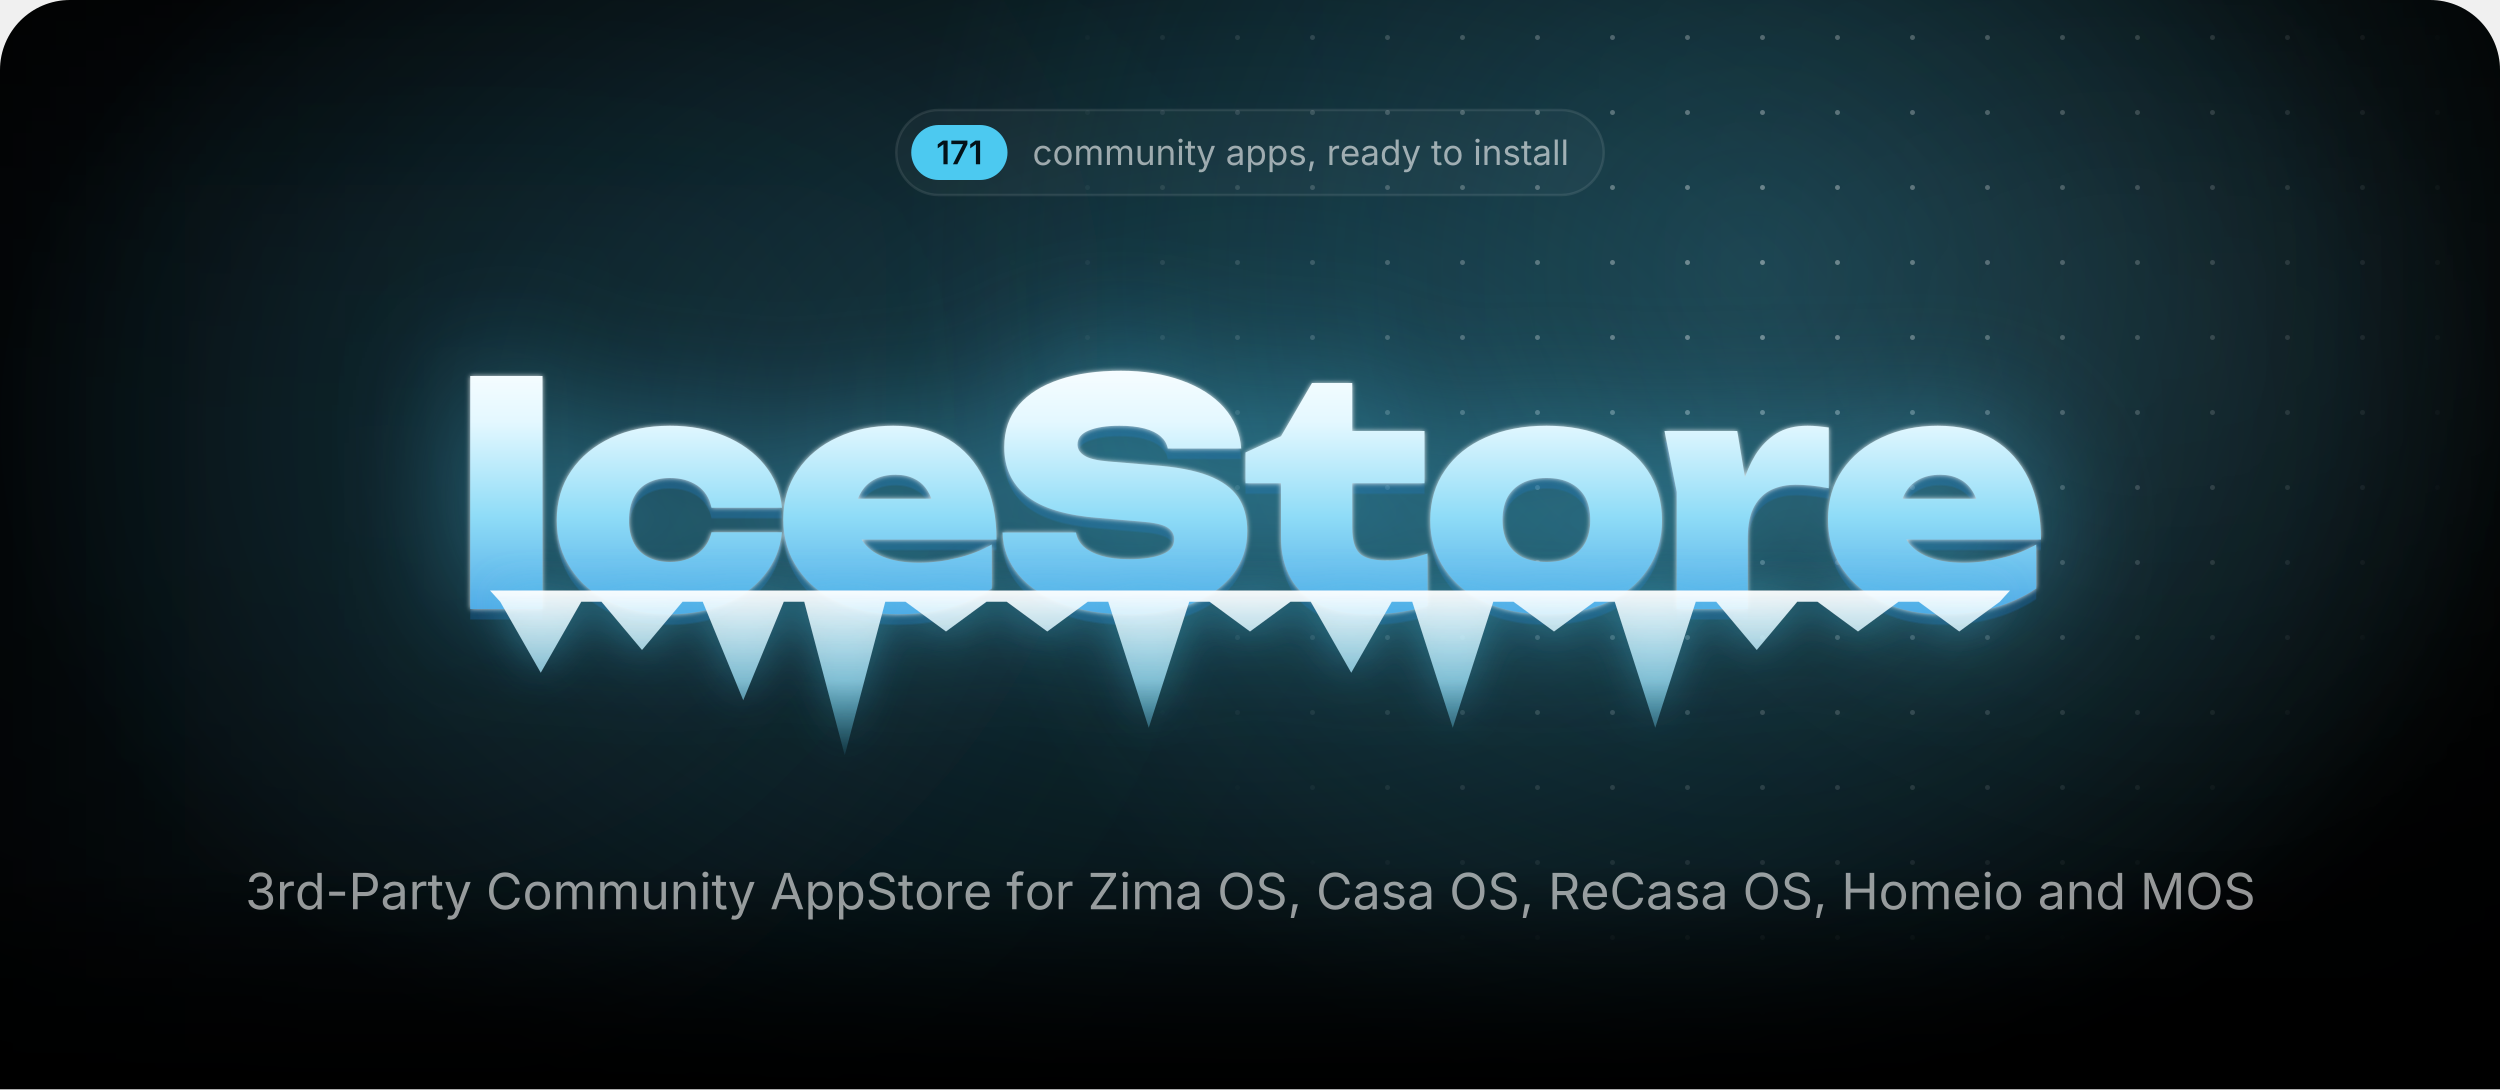
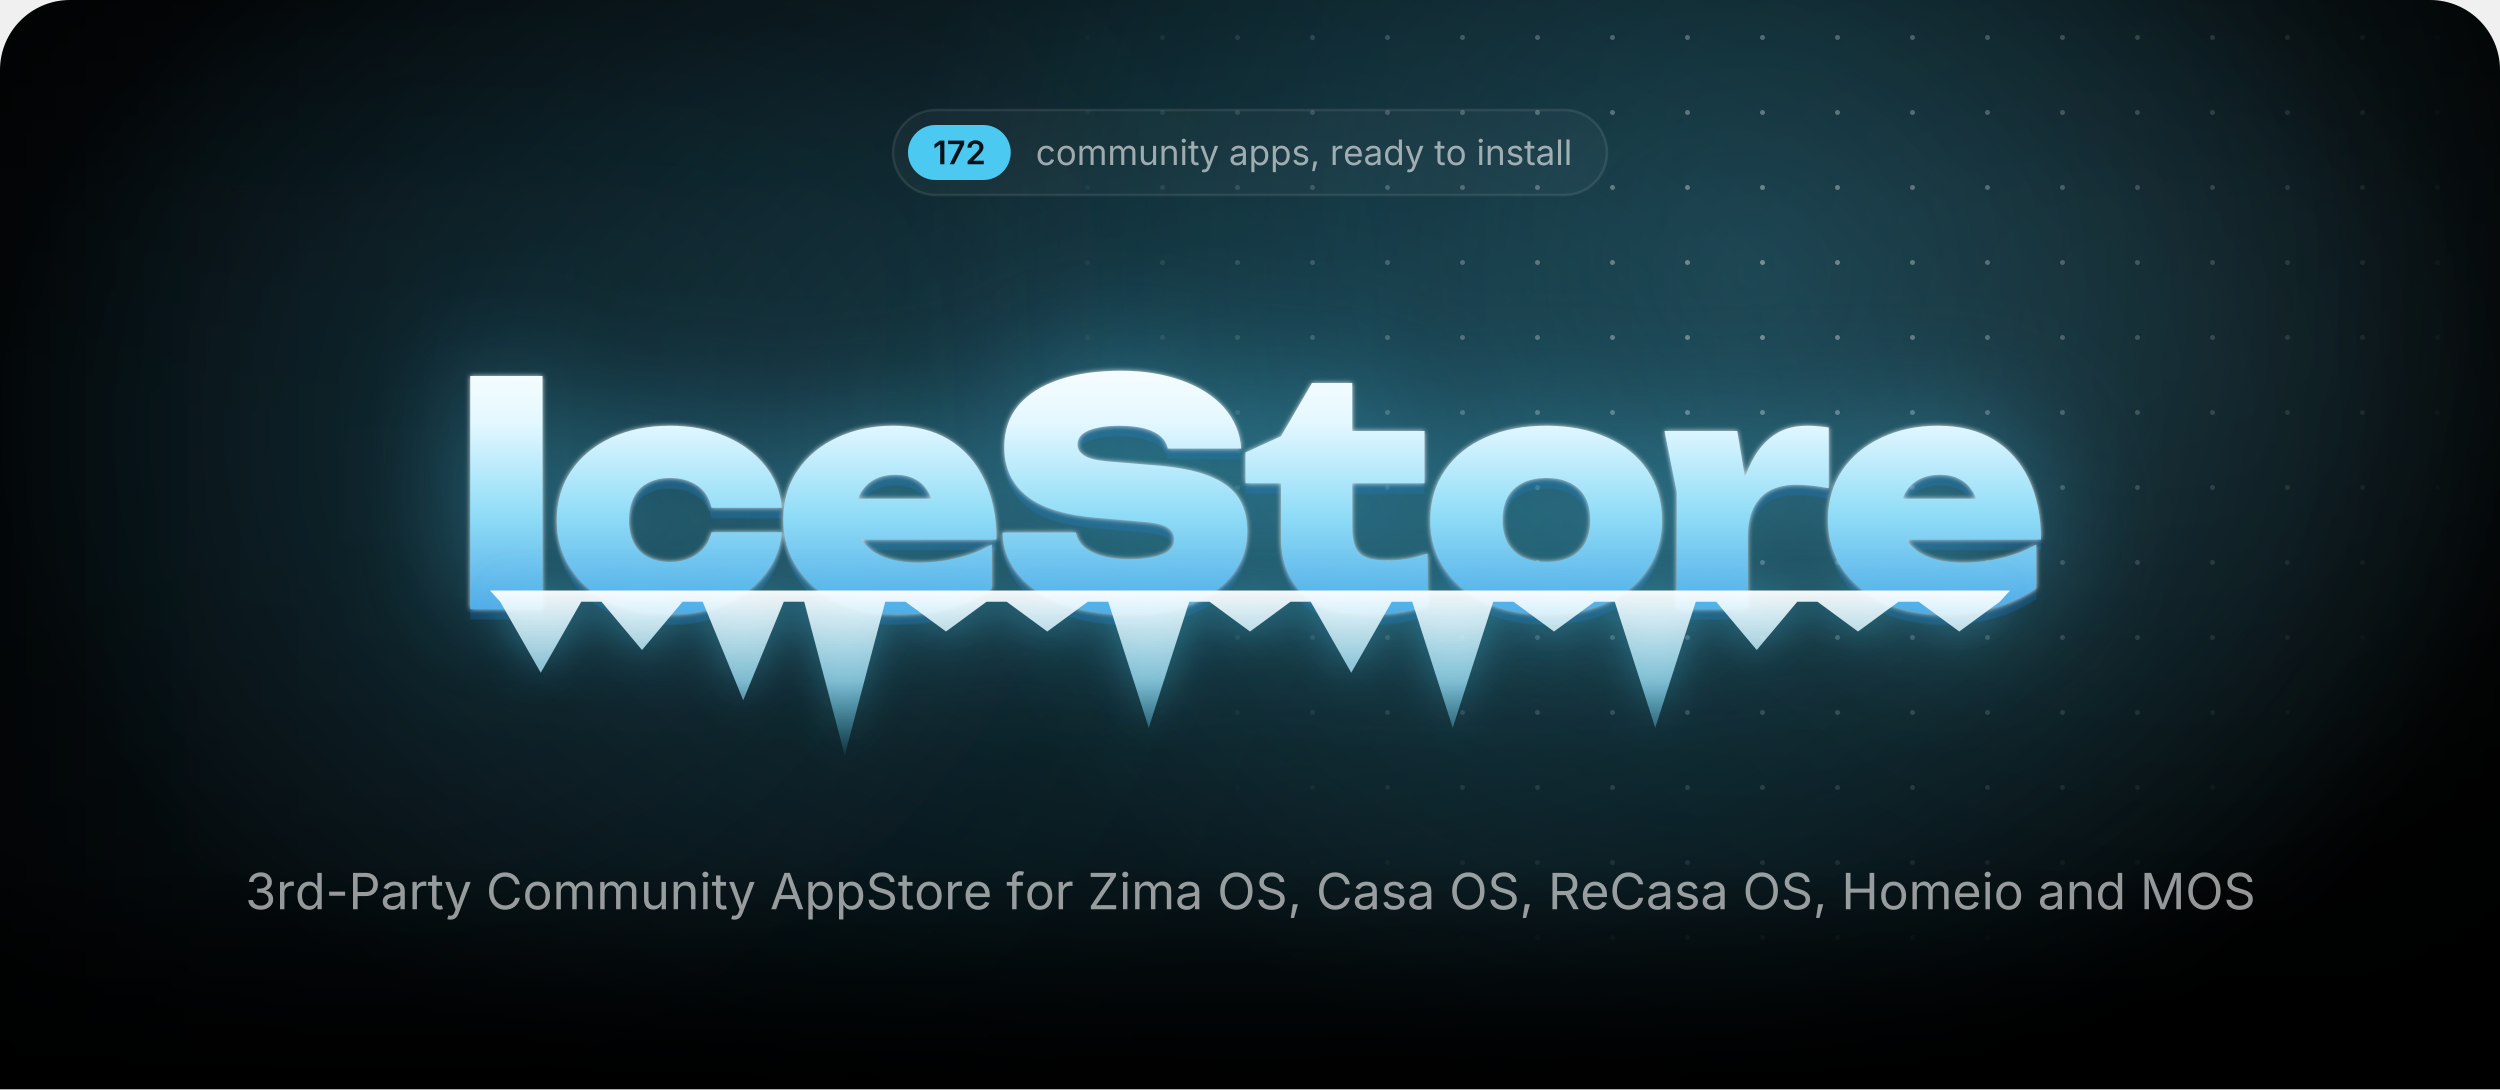
<svg xmlns="http://www.w3.org/2000/svg" width="1000" height="435.7" viewBox="0 0 1000 435.7">
  <style>.blob{transform-box:fill-box;transform-origin:center;animation:drift 22s ease-in-out infinite alternate}.blob+.blob{animation-duration:28s;animation-direction:alternate-reverse}@keyframes drift{to{transform:translate(180px,60px) scale(1.2)}}.spot{animation:spot 18s ease-in-out infinite alternate}@keyframes spot{to{transform:translate(-420px,40px)}}.gl{animation:gl 6s ease-in-out infinite}@keyframes gl{0%,35%{transform:translateX(0)}70%,100%{transform:translateX(1741px)}}.sp{transform-box:fill-box;transform-origin:center;opacity:0;animation:tw 3.2s ease-in-out infinite}@keyframes tw{0%,100%{opacity:0;transform:scale(.3) rotate(0)}50%{opacity:1;transform:scale(1) rotate(45deg)}}@media(prefers-reduced-motion:reduce){*{animation:none!important}}</style>
  <defs>
    <path id="semi.1342" d="M717 1490V0H452V1252H442L94 1002V1256L421 1490Z" />
    <path id="semi.1350" d="M185 0 819 1256V1266H83V1490H1097V1260L463 0Z" />
+     <path id="semi.1343" d="M134 0V192L651 701Q724 776 774 834Q823 892 848 946Q874 1001 874 1065Q874 1135 842 1186Q809 1237 754 1264Q698 1292 627 1292Q552 1292 496 1262Q441 1232 411 1176Q381 1121 381 1044H126Q126 1185 190 1290Q255 1395 368 1452Q482 1510 630 1510Q779 1510 892 1454Q1005 1398 1068 1300Q1131 1203 1131 1078Q1131 995 1100 916Q1069 837 989 738Q909 638 763 498L504 234V223H1153V0Z" />
    <path id="regular.586" d="M613 -24Q461 -24 346 48Q232 120 168 250Q104 380 104 552Q104 727 168 858Q232 988 346 1060Q461 1132 613 1132Q694 1132 766 1111Q838 1090 898 1050Q957 1011 1000 954Q1043 896 1066 823L893 774Q881 817 856 853Q831 889 796 916Q760 942 714 956Q668 971 613 971Q501 971 429 912Q357 854 322 759Q287 664 287 552Q287 442 322 348Q357 253 429 195Q501 137 613 137Q669 137 716 152Q763 167 800 194Q836 222 861 260Q886 298 898 343L1070 294Q1048 219 1004 160Q961 102 901 60Q841 19 768 -2Q695 -24 613 -24Z" />
    <path id="regular.790" d="M613 -24Q461 -24 346 48Q232 120 168 250Q104 380 104 552Q104 727 168 858Q232 988 346 1060Q461 1132 613 1132Q766 1132 881 1060Q996 988 1060 858Q1124 727 1124 552Q1124 380 1060 250Q996 120 881 48Q766 -24 613 -24ZM613 137Q726 137 799 195Q872 253 907 348Q942 442 942 552Q942 663 907 758Q872 854 799 912Q726 971 613 971Q501 971 429 912Q357 854 322 759Q287 664 287 552Q287 442 322 348Q357 253 429 195Q501 137 613 137Z" />
    <path id="regular.766" d="M158 0V1118H333L334 868H320Q343 959 392 1018Q442 1078 508 1108Q575 1138 647 1138Q769 1138 844 1063Q920 988 942 866H918Q938 950 991 1011Q1044 1072 1120 1105Q1195 1138 1284 1138Q1381 1138 1461 1096Q1541 1054 1588 969Q1636 884 1636 754V0H1456V749Q1456 870 1388 922Q1320 974 1230 974Q1155 974 1100 942Q1046 911 1016 856Q987 801 987 730V0H807V767Q807 860 745 917Q683 974 588 974Q523 974 466 944Q408 913 373 853Q338 793 338 704V0Z" />
    <path id="regular.915" d="M537 -14Q424 -14 338 32Q253 79 206 173Q158 267 158 408V1118H338V423Q338 294 406 221Q474 148 591 148Q671 148 734 183Q798 218 835 286Q872 353 872 448V1118H1053V0H879V271H903Q851 114 756 50Q660 -14 537 -14Z" />
    <path id="regular.773" d="M338 670V0H158V1118H331L332 847H307Q358 1002 452 1067Q547 1132 674 1132Q787 1132 872 1086Q957 1039 1004 946Q1052 852 1052 710V0H872V695Q872 824 804 897Q737 970 620 970Q540 970 476 935Q412 900 375 833Q338 766 338 670Z" />
    <path id="regular.689" d="M158 0V1118H338V0ZM249 1301Q198 1301 161 1336Q124 1371 124 1420Q124 1470 161 1504Q198 1539 249 1539Q301 1539 338 1504Q375 1470 375 1420Q375 1371 338 1336Q301 1301 249 1301Z" />
    <path id="regular.889" d="M598 1118V964H20V1118ZM188 1384H368V290Q368 215 398 180Q429 146 500 146Q517 146 544 150Q570 154 592 158L629 6Q601 -4 566 -9Q530 -14 495 -14Q350 -14 269 62Q188 139 188 276Z" />
    <path id="regular.998" d="M140 -405 186 -249 205 -254Q260 -268 305 -262Q350 -255 386 -217Q422 -179 449 -99L481 -6L54 1118H251L489 455Q527 351 553 249Q579 147 608 51H542Q571 147 598 250Q624 352 661 455L901 1118H1097L606 -167Q572 -256 524 -314Q477 -371 414 -398Q351 -426 272 -426Q224 -426 189 -419Q154 -412 140 -405Z" />
    <path id="regular.507" d="M471 -26Q365 -26 278 14Q192 54 141 131Q90 208 90 318Q90 414 128 474Q166 534 230 568Q293 603 370 620Q447 637 525 647Q625 660 688 667Q751 674 782 691Q812 708 812 749V755Q812 825 786 874Q760 922 708 948Q656 974 578 974Q498 974 441 949Q384 924 348 886Q313 849 295 810L122 867Q165 969 238 1026Q311 1084 399 1108Q487 1132 573 1132Q629 1132 700 1118Q772 1105 838 1065Q905 1025 948 946Q992 868 992 737V0H815V152H803Q784 113 742 72Q700 30 633 2Q566 -26 471 -26ZM502 133Q602 133 671 172Q740 211 776 274Q812 336 812 404V559Q801 546 764 536Q727 525 680 517Q632 509 588 504Q543 498 517 495Q452 487 396 468Q339 448 305 410Q271 373 271 309Q271 251 301 212Q331 173 383 153Q435 133 502 133Z" />
    <path id="regular.843" d="M158 -418V1118H332V939H352Q371 969 405 1014Q439 1060 503 1096Q567 1132 676 1132Q816 1132 922 1062Q1029 992 1090 862Q1150 733 1150 556Q1150 378 1090 248Q1030 118 924 47Q817 -24 677 -24Q571 -24 506 12Q441 49 406 96Q371 142 352 173H338V-418ZM650 137Q755 137 826 194Q896 250 932 346Q967 441 967 558Q967 674 932 768Q897 861 826 916Q756 971 650 971Q547 971 477 919Q407 867 372 774Q336 682 336 558Q336 434 372 339Q408 244 478 190Q549 137 650 137Z" />
    <path id="regular.871" d="M538 -24Q423 -24 334 10Q244 43 186 109Q128 175 108 271L279 312Q303 220 370 177Q436 134 536 134Q653 134 722 184Q792 234 792 303Q792 361 752 400Q711 438 628 457L442 501Q290 537 216 612Q142 688 142 806Q142 902 196 976Q250 1049 344 1090Q437 1132 556 1132Q671 1132 752 1098Q832 1063 882 1002Q933 942 958 863L795 821Q772 881 718 930Q665 979 557 979Q457 979 390 933Q324 887 324 817Q324 755 369 718Q414 680 512 657L681 617Q833 581 906 506Q979 430 979 315Q979 217 924 140Q868 64 768 20Q669 -24 538 -24Z" />
    <path id="regular.1501" d="M128 -359 216 208H422L266 -359Z" />
    <path id="regular.852" d="M158 0V1118H332V946H344Q375 1031 454 1082Q534 1134 634 1134Q654 1134 682 1133Q709 1132 725 1131V950Q717 952 685 956Q653 960 617 960Q537 960 474 926Q410 893 374 834Q338 776 338 700V0Z" />
    <path id="regular.614" d="M628 -24Q466 -24 348 48Q231 120 168 249Q104 378 104 550Q104 722 166 853Q228 984 342 1058Q455 1132 607 1132Q696 1132 782 1102Q869 1073 940 1008Q1010 942 1052 835Q1094 728 1094 573V498H226V650H997L913 594Q913 704 878 790Q844 875 776 924Q708 972 607 972Q506 972 434 922Q362 873 324 794Q286 714 286 623V522Q286 398 329 312Q372 225 450 180Q527 136 629 136Q695 136 749 155Q803 174 842 212Q881 251 902 308L1076 260Q1050 176 988 112Q926 48 834 12Q743 -24 628 -24Z" />
    <path id="regular.597" d="M577 -24Q438 -24 331 47Q224 118 164 248Q104 378 104 556Q104 733 164 862Q225 992 332 1062Q439 1132 578 1132Q687 1132 751 1096Q815 1060 850 1014Q884 969 902 939H916V1490H1096V0H922V173H902Q884 142 848 96Q813 49 748 12Q684 -24 577 -24ZM604 137Q706 137 776 190Q846 244 882 339Q918 434 918 558Q918 682 882 774Q847 867 777 919Q707 971 604 971Q498 971 428 916Q357 861 322 768Q287 674 287 558Q287 441 322 346Q358 250 429 194Q500 137 604 137Z" />
    <path id="regular.736" d="M338 1490V0H158V1490Z" />
    <path id="regular.1345" d="M635 -20Q489 -20 376 30Q263 80 196 169Q130 258 125 376H317Q323 305 366 254Q408 202 478 174Q547 147 632 147Q726 147 798 180Q871 212 913 271Q955 330 955 407Q955 488 914 550Q874 611 797 646Q720 681 609 681H488V846H609Q696 846 762 878Q829 909 866 966Q903 1023 903 1100Q903 1174 870 1229Q838 1284 778 1314Q718 1345 637 1345Q561 1345 494 1318Q428 1290 386 1239Q343 1188 340 1115H157Q161 1232 227 1321Q293 1410 402 1460Q510 1510 641 1510Q780 1510 880 1454Q981 1398 1035 1307Q1089 1216 1089 1110Q1089 984 1022 896Q956 808 842 774V762Q937 747 1004 698Q1072 649 1108 574Q1143 499 1143 405Q1143 283 1077 187Q1011 91 896 36Q781 -20 635 -20Z" />
    <path id="regular.1459" d="M798 719V553H144V719Z" />
    <path id="regular.375" d="M180 0V1490H690Q864 1490 976 1426Q1089 1363 1144 1256Q1198 1149 1198 1016Q1198 883 1144 775Q1089 667 977 603Q865 539 691 539H330V706H682Q800 706 872 746Q944 787 976 858Q1009 928 1009 1016Q1009 1104 976 1174Q944 1243 872 1283Q799 1323 680 1323H370V0Z" />
    <path id="regular.73" d="M783 -20Q592 -20 442 72Q293 165 208 336Q122 508 122 744Q122 981 208 1152Q293 1324 442 1417Q592 1510 783 1510Q896 1510 996 1477Q1097 1444 1177 1380Q1257 1317 1310 1226Q1364 1136 1384 1021H1194Q1178 1098 1140 1156Q1101 1214 1046 1254Q990 1294 923 1314Q856 1334 783 1334Q649 1334 541 1266Q433 1198 370 1066Q307 935 307 744Q307 554 370 422Q434 291 542 224Q650 156 783 156Q856 156 923 176Q990 197 1046 236Q1101 276 1140 334Q1178 393 1194 469H1384Q1365 355 1312 265Q1258 175 1178 111Q1098 47 998 14Q897 -20 783 -20Z" />
    <path id="regular.2" d="M52 0 593 1490H813L1361 0H1161L845 884Q816 966 778 1088Q739 1211 684 1401H720Q666 1209 626 1084Q587 960 561 884L254 0ZM324 416V582H1089V416Z" />
    <path id="regular.397" d="M657 -26Q496 -26 378 26Q259 78 192 172Q125 265 116 390H311Q319 306 368 252Q417 197 494 170Q570 144 657 144Q758 144 838 177Q919 210 966 270Q1013 330 1013 409Q1013 481 972 526Q932 571 865 600Q798 629 718 651L538 702Q358 753 258 848Q158 943 158 1091Q158 1217 226 1312Q294 1406 410 1458Q526 1510 670 1510Q817 1510 930 1458Q1043 1406 1108 1316Q1174 1227 1178 1114H992Q979 1223 888 1282Q797 1342 664 1342Q568 1342 496 1310Q423 1279 383 1224Q343 1170 343 1100Q343 1022 392 974Q440 927 506 900Q573 874 627 859L776 818Q836 802 908 774Q981 746 1047 700Q1113 653 1156 582Q1198 510 1198 406Q1198 284 1134 186Q1071 88 950 31Q829 -26 657 -26Z" />
    <path id="regular.647" d="M678 1118V964H20V1118ZM240 0V1267Q240 1364 286 1429Q331 1494 404 1527Q477 1560 558 1560Q622 1560 664 1550Q706 1539 726 1530L676 1376Q662 1381 640 1387Q617 1393 579 1393Q496 1393 458 1350Q420 1308 420 1227V0Z" />
    <path id="regular.496" d="M130 0V134L796 1125Q841 1192 892 1260Q943 1327 994 1393L1015 1331Q923 1325 830 1324Q737 1322 645 1322H122V1490H1158V1354L502 379Q454 308 400 237Q347 166 294 97L273 159Q365 165 456 166Q548 168 640 168H1166V0Z" />
    <path id="regular.321" d="M784 -20Q593 -20 444 72Q294 165 208 336Q122 508 122 744Q122 981 208 1152Q294 1324 444 1417Q593 1510 784 1510Q975 1510 1124 1417Q1273 1324 1358 1152Q1444 981 1444 744Q1444 508 1358 336Q1273 165 1124 72Q975 -20 784 -20ZM784 156Q917 156 1024 224Q1132 291 1196 422Q1259 554 1259 744Q1259 936 1196 1068Q1132 1199 1024 1266Q917 1334 784 1334Q650 1334 542 1266Q434 1198 370 1066Q307 935 307 744Q307 554 370 423Q434 292 542 224Q650 156 784 156Z" />
    <path id="regular.384" d="M180 0V1490H690Q864 1490 976 1430Q1089 1371 1144 1267Q1198 1163 1198 1030Q1198 897 1144 795Q1089 693 977 636Q865 578 691 578H286V747H682Q800 747 872 782Q943 816 976 880Q1009 943 1009 1030Q1009 1119 976 1184Q943 1250 871 1286Q799 1323 680 1323H370V0ZM1036 0 676 671H890L1256 0Z" />
    <path id="regular.161" d="M180 0V1490H370V846H1152V1490H1342V0H1152V678H370V0Z" />
    <path id="regular.292" d="M180 0V1490H450L817 550Q830 517 846 468Q863 418 882 360Q900 302 917 244Q934 187 947 138H905Q919 184 936 240Q953 297 972 356Q990 414 1007 465Q1024 516 1037 550L1399 1490H1670V0H1483V851Q1483 897 1484 956Q1484 1015 1486 1080Q1487 1145 1488 1212Q1490 1279 1491 1342H1507Q1486 1273 1462 1202Q1439 1130 1416 1064Q1394 997 1374 942Q1354 887 1340 851L1007 0H842L504 851Q490 886 471 940Q452 993 430 1058Q407 1124 383 1196Q359 1269 334 1342H352Q354 1286 356 1221Q357 1156 358 1090Q359 1023 360 962Q361 900 361 851V0Z" />
    <radialGradient id="glow">
      <stop stop-color="#4cc9f0" stop-opacity=".28" />
      <stop offset="1" stop-color="#4cc9f0" stop-opacity="0" />
    </radialGradient>
    <radialGradient id="cur">
      <stop stop-color="#4cc9f0" stop-opacity=".2" />
      <stop offset=".65" stop-color="#4cc9f0" stop-opacity="0" />
    </radialGradient>
    <radialGradient id="spot">
      <stop stop-color="#fff" />
      <stop offset="1" stop-color="#000" />
    </radialGradient>
    <pattern id="dots" width="30" height="30" patternUnits="userSpaceOnUse">
      <circle cx="15" cy="15" r="1" fill="#fff" fill-opacity=".4" />
    </pattern>
    <mask id="dm">
      <circle class="spot" cx="700" cy="110" r="300" fill="url(#spot)" />
    </mask>
    <linearGradient id="fade" x2="0" y2="1">
      <stop offset="0.793" stop-color="#fff" />
      <stop offset="1" stop-color="#000" />
    </linearGradient>
    <mask id="bf">
      <rect width="1000" height="435.7" fill="url(#fade)" />
    </mask>
    <filter id="blur" filterUnits="userSpaceOnUse" x="-500" y="-500" width="2000" height="1500">
      <feGaussianBlur stdDeviation="90" />
    </filter>
    <linearGradient id="ice" gradientUnits="userSpaceOnUse" x1="0" y1="138" x2="0" y2="256">
      <stop stop-color="#fff" />
      <stop offset=".26" stop-color="#e4f8ff" />
      <stop offset=".58" stop-color="#8fdcf7" />
      <stop offset="1" stop-color="#3d9be0" />
    </linearGradient>
    <linearGradient id="ig" x2="0" y2="1">
      <stop stop-color="#fff" stop-opacity=".95" />
      <stop offset=".55" stop-color="#9fe3fa" stop-opacity=".75" />
      <stop offset="1" stop-color="#4cc9f0" stop-opacity=".1" />
    </linearGradient>
    <linearGradient id="gl">
      <stop stop-color="#fff" stop-opacity="0" />
      <stop offset=".5" stop-color="#fff" stop-opacity=".95" />
      <stop offset="1" stop-color="#fff" stop-opacity="0" />
    </linearGradient>
    <clipPath id="wc">
      <path d="M188.1 150.4H217V243.6H188.1ZM312.8 212.9Q311.8 222.7 305.7 230.1Q299.7 237.5 289.9 241.6Q280.1 245.7 268 245.7Q254.7 245.7 244.4 241Q234.2 236.3 228.5 227.7Q222.7 219.1 222.7 208.1Q222.7 196.8 228.5 188.3Q234.2 179.9 244.4 175.1Q254.7 170.3 268 170.3Q280.1 170.3 289.9 174.4Q299.7 178.5 305.7 185.8Q311.8 193.2 312.8 203.1H284.6Q283.4 197.3 278.9 194.2Q274.4 191.2 268 191.2Q263 191.2 259.3 193.1Q255.5 195 253.6 198.8Q251.6 202.6 251.6 208.1Q251.6 213.5 253.6 217.3Q255.5 221 259.3 222.9Q263 224.8 268 224.8Q274.4 224.8 278.9 221.6Q283.4 218.3 284.6 212.9ZM359 245.7Q345.9 245.7 335.6 241Q325.2 236.3 319.3 227.7Q313.3 219.1 313.3 207.7Q313.3 196.5 319.1 188.1Q324.9 179.6 334.9 175Q344.9 170.3 357.3 170.3Q370.3 170.3 379.5 175.8Q388.7 181.4 393.6 191.6Q398.6 201.9 398.6 215.8H336.6V199.5H382.2L373.8 205.1Q373.3 200.2 371.3 196.8Q369.4 193.4 366.1 191.7Q362.8 189.9 358.3 189.9Q353.2 189.9 349.6 191.9Q346 193.9 344.1 197.5Q342.1 201 342.1 205.5Q342.1 211.8 344.9 216.2Q347.7 220.5 353.4 222.8Q359.2 225.1 367.6 225.1Q375.3 225.1 382.9 223.2Q390.5 221.4 396.7 217.8V235.4Q389.1 240.4 379.7 243.1Q370.3 245.7 359 245.7ZM401 213H430.4Q430.9 216.3 433.5 218.7Q436.2 221.1 440.8 222.4Q445.4 223.7 451.6 223.7Q460.2 223.7 465 221.7Q469.7 219.8 469.7 215.7Q469.7 212.8 467 211Q464.3 209.2 456.2 208.6L439.8 207.2Q419.7 205.7 410.7 198.4Q401.7 191.2 401.7 178.9Q401.7 168.8 407.5 162Q413.3 155.3 423.8 151.8Q434.2 148.3 448.4 148.3Q462 148.3 472.7 152.2Q483.3 156 489.6 163Q495.8 170.1 496.5 179.4H467.1Q466.6 176.6 464.3 174.6Q462 172.5 457.8 171.4Q453.6 170.3 447.8 170.3Q440.1 170.3 435.5 172.2Q431 174 431 177.8Q431 180.5 433.7 182.2Q436.3 184 443.5 184.6L461.5 186.1Q475 187.1 483.2 190.2Q491.5 193.4 495.2 198.8Q498.9 204.2 498.9 212.4Q498.9 222.4 493 229.9Q487 237.4 476.3 241.6Q465.5 245.7 451.1 245.7Q436.3 245.7 425.1 241.6Q414 237.5 407.6 230.1Q401.3 222.7 401 213ZM498.2 193.3V181L512.4 174.5L524.8 153.2H540.9V172.4H569.8V193.3H540.9V211.1Q540.9 218.3 543.7 221.2Q546.5 224.2 554.7 224.2Q559.8 224.2 563.8 223.4Q567.8 222.6 571 221.4V242.4Q567 243.6 560.9 244.7Q554.9 245.7 548.1 245.7Q536 245.7 528.1 242Q520.2 238.3 516.3 231.3Q512.4 224.4 512.4 214.9V193.3ZM618.5 245.7Q604.7 245.7 594.2 241Q583.8 236.3 578 227.8Q572.1 219.3 572.1 208.1Q572.1 196.6 578 188.1Q583.8 179.6 594.2 175Q604.7 170.3 618.6 170.3Q632.4 170.3 642.8 175Q653.3 179.6 659 188.1Q664.8 196.6 664.8 208.1Q664.8 219.3 659 227.8Q653.3 236.3 642.8 241Q632.4 245.7 618.5 245.7ZM618.6 224.8Q624.2 224.8 628.1 222.9Q632 220.9 634.1 217.1Q636.1 213.3 636.1 208.1Q636.1 202.7 634.1 198.9Q632 195.2 628.1 193.2Q624.2 191.2 618.6 191.2Q613 191.2 609 193.2Q605.1 195.2 603 198.9Q601 202.7 601 208Q601 213.3 603 217.1Q605.1 220.9 609 222.9Q613 224.8 618.6 224.8ZM665.8 172.4H694.9L699.1 197.6V243.6H670.7V196.8ZM731.5 171V195.3Q727.6 194.5 724.3 194.2Q721 193.9 718.2 193.9Q713.1 193.9 708.8 195.8Q704.4 197.8 701.8 202.4Q699.1 207.1 699.1 215.3L693.9 208.8Q695 201.1 696.9 194.2Q698.9 187.3 702.2 181.9Q705.6 176.5 710.6 173.4Q715.6 170.3 723 170.3Q725 170.3 727.1 170.5Q729.2 170.7 731.5 171ZM776.9 245.7Q763.7 245.7 753.4 241Q743.1 236.3 737.1 227.7Q731.2 219.1 731.2 207.7Q731.2 196.5 736.9 188.1Q742.7 179.6 752.7 175Q762.7 170.3 775.1 170.3Q788.2 170.3 797.4 175.8Q806.6 181.4 811.5 191.6Q816.4 201.9 816.4 215.8H754.4V199.5H800L791.7 205.1Q791.2 200.2 789.2 196.8Q787.2 193.4 783.9 191.7Q780.6 189.9 776.1 189.9Q771 189.9 767.4 191.9Q763.8 193.9 761.9 197.5Q760 201 760 205.5Q760 211.8 762.8 216.2Q765.6 220.5 771.3 222.8Q777 225.1 785.5 225.1Q793.2 225.1 800.7 223.2Q808.3 221.4 814.5 217.8V235.4Q807 240.4 797.6 243.1Q788.2 245.7 776.9 245.7Z" />
    </clipPath>
    <filter id="frost" x="-20%" y="-60%" width="140%" height="220%" color-interpolation-filters="sRGB">
      <feGaussianBlur in="SourceAlpha" stdDeviation="1" result="a" />
      <feFlood flood-color="#fff" flood-opacity=".85" />
      <feComposite in2="a" operator="in" result="s1" />
      <feGaussianBlur in="SourceAlpha" stdDeviation="25.2" result="b" />
      <feFlood flood-color="#4cc9f0" flood-opacity=".5" />
      <feComposite in2="b" operator="in" result="s2" />
      <feOffset in="SourceAlpha" dy="4.2" result="c" />
      <feFlood flood-color="#125696" flood-opacity=".4" />
      <feComposite in2="c" operator="in" result="s3" />
      <feMerge>
        <feMergeNode in="s3" />
        <feMergeNode in="s2" />
        <feMergeNode in="s1" />
        <feMergeNode in="SourceGraphic" />
      </feMerge>
    </filter>
    <filter id="drip" x="-10%" y="-60%" width="120%" height="220%">
      <feGaussianBlur in="SourceAlpha" stdDeviation="8.4" result="b" />
      <feFlood flood-color="#4cc9f0" flood-opacity=".45" />
      <feComposite in2="b" operator="in" />
      <feMerge>
        <feMergeNode />
        <feMergeNode in="SourceGraphic" />
      </feMerge>
    </filter>
    <clipPath id="pg">
      <path d="M0,28 A28,28 0 0 1 28,0 H972 A28,28 0 0 1 1000,28 V435.7 A0,0 0 0 1 1000,435.7 H0 A0,0 0 0 1 0,435.7 Z" />
    </clipPath>
  </defs>
  <g clip-path="url(#pg)">
    <rect x="0" y="0" width="1000" height="435.7" rx="0" fill="#000" />
    <g mask="url(#bf)">
      <ellipse cx="500" cy="170" rx="500" ry="310" fill="url(#glow)" />
      <circle class="blob" cx="140" cy="140" r="260" fill="#4cc9f0" fill-opacity=".1" filter="url(#blur)" />
      <circle class="blob" cx="900" cy="40" r="220" fill="#a5e8ff" fill-opacity=".08" filter="url(#blur)" />
      <circle class="spot" cx="700" cy="110" r="520" fill="url(#cur)" />
      <rect width="1000" height="435.7" fill="url(#dots)" mask="url(#dm)" />
    </g>
-     <rect x="358.5" y="44" width="283" height="34" rx="17" fill="rgba(255,255,255,.035)" stroke="rgba(255,255,255,.09)" />
-     <rect x="364.5" y="50" width="38.5" height="22" rx="11" fill="#4cc9f0" />
-     <g fill="#031219" transform="translate(374.5,65.7) scale(0.00635,-0.00635)">
+     <rect x="357.2" y="44" width="285.6" height="34" rx="17" fill="rgba(255,255,255,.035)" stroke="rgba(255,255,255,.09)" />
+     <rect x="363.2" y="50" width="41.1" height="22" rx="11" fill="#4cc9f0" />
+     <g fill="#031219" transform="translate(373.2,65.7) scale(0.00635,-0.00635)">
      <use href="#semi.1342" x="0" />
      <use href="#semi.1350" x="866" />
-       <use href="#semi.1342" x="2046" />
-     </g>
-     <g fill="rgba(255,255,255,.58)" transform="translate(413,66) scale(0.00684,-0.00684)">
+       <use href="#semi.1343" x="2046" />
+     </g>
+     <g fill="rgba(255,255,255,.58)" transform="translate(414.3,66) scale(0.00684,-0.00684)">
      <use href="#regular.586" x="0" />
      <use href="#regular.790" x="1170" />
      <use href="#regular.766" x="2398" />
      <use href="#regular.766" x="4192" />
      <use href="#regular.915" x="5986" />
      <use href="#regular.773" x="7197" />
      <use href="#regular.689" x="8407" />
      <use href="#regular.889" x="8903" />
      <use href="#regular.998" x="9573" />
      <use href="#regular.507" x="11300" />
      <use href="#regular.843" x="12450" />
      <use href="#regular.843" x="13704" />
      <use href="#regular.871" x="14958" />
      <use href="#regular.1501" x="16039" />
      <use href="#regular.852" x="17205" />
      <use href="#regular.614" x="17976" />
      <use href="#regular.507" x="19170" />
      <use href="#regular.597" x="20320" />
      <use href="#regular.998" x="21574" />
      <use href="#regular.889" x="23301" />
      <use href="#regular.790" x="23971" />
      <use href="#regular.689" x="25775" />
      <use href="#regular.773" x="26271" />
      <use href="#regular.871" x="27481" />
      <use href="#regular.889" x="28562" />
      <use href="#regular.507" x="29232" />
      <use href="#regular.736" x="30382" />
      <use href="#regular.736" x="30878" />
    </g>
    <g filter="url(#frost)">
      <path fill="url(#ice)" d="M188.1 150.4H217V243.6H188.1ZM312.8 212.9Q311.8 222.7 305.7 230.1Q299.7 237.5 289.9 241.6Q280.1 245.7 268 245.7Q254.7 245.7 244.4 241Q234.2 236.3 228.5 227.7Q222.7 219.1 222.7 208.1Q222.7 196.8 228.5 188.3Q234.2 179.9 244.4 175.1Q254.7 170.3 268 170.3Q280.1 170.3 289.9 174.4Q299.7 178.5 305.7 185.8Q311.8 193.2 312.8 203.1H284.6Q283.4 197.3 278.9 194.2Q274.4 191.2 268 191.2Q263 191.2 259.3 193.1Q255.5 195 253.6 198.8Q251.6 202.6 251.6 208.1Q251.6 213.5 253.6 217.3Q255.5 221 259.3 222.9Q263 224.8 268 224.8Q274.4 224.8 278.9 221.6Q283.4 218.3 284.6 212.9ZM359 245.7Q345.9 245.7 335.6 241Q325.2 236.3 319.3 227.7Q313.3 219.1 313.3 207.7Q313.3 196.5 319.1 188.1Q324.9 179.6 334.9 175Q344.9 170.3 357.3 170.3Q370.3 170.3 379.5 175.8Q388.7 181.4 393.6 191.6Q398.6 201.9 398.6 215.8H336.6V199.5H382.2L373.8 205.1Q373.3 200.2 371.3 196.8Q369.4 193.4 366.1 191.7Q362.8 189.9 358.3 189.9Q353.2 189.9 349.6 191.9Q346 193.9 344.1 197.5Q342.1 201 342.1 205.5Q342.1 211.8 344.9 216.2Q347.7 220.5 353.4 222.8Q359.2 225.1 367.6 225.1Q375.3 225.1 382.9 223.2Q390.5 221.4 396.7 217.8V235.4Q389.1 240.4 379.7 243.1Q370.3 245.7 359 245.7ZM401 213H430.4Q430.9 216.3 433.5 218.7Q436.2 221.1 440.8 222.4Q445.4 223.7 451.6 223.7Q460.2 223.7 465 221.7Q469.7 219.8 469.7 215.7Q469.7 212.8 467 211Q464.3 209.2 456.2 208.6L439.8 207.2Q419.7 205.7 410.7 198.4Q401.7 191.2 401.7 178.9Q401.7 168.8 407.5 162Q413.3 155.3 423.8 151.8Q434.2 148.3 448.4 148.3Q462 148.3 472.7 152.2Q483.3 156 489.6 163Q495.8 170.1 496.5 179.4H467.1Q466.6 176.6 464.3 174.6Q462 172.5 457.8 171.4Q453.6 170.3 447.8 170.3Q440.1 170.3 435.5 172.2Q431 174 431 177.8Q431 180.5 433.7 182.2Q436.3 184 443.5 184.6L461.5 186.1Q475 187.1 483.2 190.2Q491.5 193.4 495.2 198.8Q498.9 204.2 498.9 212.4Q498.9 222.4 493 229.9Q487 237.4 476.3 241.6Q465.5 245.7 451.1 245.7Q436.3 245.7 425.1 241.6Q414 237.5 407.6 230.1Q401.3 222.7 401 213ZM498.2 193.3V181L512.4 174.5L524.8 153.2H540.9V172.4H569.8V193.3H540.9V211.1Q540.9 218.3 543.7 221.2Q546.5 224.2 554.7 224.2Q559.8 224.2 563.8 223.4Q567.8 222.6 571 221.4V242.4Q567 243.6 560.9 244.7Q554.9 245.7 548.1 245.7Q536 245.7 528.1 242Q520.2 238.3 516.3 231.3Q512.4 224.4 512.4 214.9V193.3ZM618.5 245.7Q604.7 245.7 594.2 241Q583.8 236.3 578 227.8Q572.1 219.3 572.1 208.1Q572.1 196.6 578 188.1Q583.8 179.6 594.2 175Q604.7 170.3 618.6 170.3Q632.4 170.3 642.8 175Q653.3 179.6 659 188.1Q664.8 196.6 664.8 208.1Q664.8 219.3 659 227.8Q653.3 236.3 642.8 241Q632.4 245.7 618.5 245.7ZM618.6 224.8Q624.2 224.8 628.1 222.9Q632 220.9 634.1 217.1Q636.1 213.3 636.1 208.1Q636.1 202.7 634.1 198.9Q632 195.2 628.1 193.2Q624.2 191.2 618.6 191.2Q613 191.2 609 193.2Q605.1 195.2 603 198.9Q601 202.7 601 208Q601 213.3 603 217.1Q605.1 220.9 609 222.9Q613 224.8 618.6 224.8ZM665.8 172.4H694.9L699.1 197.6V243.6H670.7V196.8ZM731.5 171V195.3Q727.6 194.5 724.3 194.2Q721 193.9 718.2 193.9Q713.1 193.9 708.8 195.8Q704.4 197.8 701.8 202.4Q699.1 207.1 699.1 215.3L693.9 208.8Q695 201.1 696.9 194.2Q698.9 187.3 702.2 181.9Q705.6 176.5 710.6 173.4Q715.6 170.3 723 170.3Q725 170.3 727.1 170.5Q729.2 170.7 731.5 171ZM776.9 245.7Q763.7 245.7 753.4 241Q743.1 236.3 737.1 227.7Q731.2 219.1 731.2 207.7Q731.2 196.5 736.9 188.1Q742.7 179.6 752.7 175Q762.7 170.3 775.1 170.3Q788.2 170.3 797.4 175.8Q806.6 181.4 811.5 191.6Q816.4 201.9 816.4 215.8H754.4V199.5H800L791.7 205.1Q791.2 200.2 789.2 196.8Q787.2 193.4 783.9 191.7Q780.6 189.9 776.1 189.9Q771 189.9 767.4 191.9Q763.8 193.9 761.9 197.5Q760 201 760 205.5Q760 211.8 762.8 216.2Q765.6 220.5 771.3 222.8Q777 225.1 785.5 225.1Q793.2 225.1 800.7 223.2Q808.3 221.4 814.5 217.8V235.4Q807 240.4 797.6 243.1Q788.2 245.7 776.9 245.7Z" />
    </g>
    <g clip-path="url(#wc)">
      <g class="gl">
        <g transform="translate(52.8,0) skewX(-15)">
          <rect x="-518.9" y="118" width="399.4" height="158" rx="0" fill="url(#gl)" />
        </g>
      </g>
    </g>
    <polygon points="196,236.2 200.1,240.7 216.3,269.1 232.5,240.7 240.6,240.7 256.8,260 273,240.7 281.1,240.7 297.3,280.1 313.5,240.7 321.7,240.7 337.9,302.1 354.1,240.7 362.2,240.7 378.4,252.6 394.6,240.7 402.7,240.7 418.9,252.6 435.1,240.7 443.3,240.7 459.5,291.1 475.7,240.7 483.8,240.7 500,252.6 516.2,240.7 524.3,240.7 540.5,269.1 556.7,240.7 564.9,240.7 581.1,291.1 597.3,240.7 605.4,240.7 621.6,252.6 637.8,240.7 645.9,240.7 662.1,291.1 678.3,240.7 686.5,240.7 702.7,260 718.9,240.7 727,240.7 743.2,252.6 759.4,240.7 767.5,240.7 783.7,252.6 799.9,240.7 804,236.2" fill="url(#ig)" filter="url(#drip)" />
    <polygon class="sp" style="animation-delay:0s" fill="#fff" points="171.4,123.8 173.3,132.5 181.9,134.4 173.3,136.3 171.4,145 169.5,136.3 160.8,134.4 169.5,132.5" />
    <polygon class="sp" style="animation-delay:0.9s" fill="#fff" points="337.8,114.4 339.7,123.1 348.3,125 339.7,126.9 337.8,135.5 335.9,126.9 327.2,125 335.9,123.1" />
    <polygon class="sp" style="animation-delay:1.7s" fill="#fff" points="491.4,109.7 493.3,118.3 501.9,120.2 493.3,122.1 491.4,130.8 489.5,122.1 480.8,120.2 489.5,118.3" />
    <polygon class="sp" style="animation-delay:0.4s" fill="#fff" points="651.4,119.1 653.3,127.8 661.9,129.7 653.3,131.6 651.4,140.2 649.5,131.6 640.8,129.7 649.5,127.8" />
    <polygon class="sp" style="animation-delay:2.2s" fill="#fff" points="824.2,126.2 826.1,134.9 834.7,136.8 826.1,138.7 824.2,147.3 822.3,138.7 813.6,136.8 822.3,134.9" />
    <polygon class="sp" style="animation-delay:1.3s" fill="#fff" points="574.6,277.3 576.5,285.9 585.1,287.8 576.5,289.7 574.6,298.4 572.7,289.7 564,287.8 572.7,285.9" />
    <g fill="rgba(255,255,255,.58)" transform="translate(98.1,363.7) scale(0.00977,-0.00977)">
      <use href="#regular.1345" x="0" />
      <use href="#regular.852" x="1265" />
      <use href="#regular.597" x="2036" />
      <use href="#regular.1459" x="3290" />
      <use href="#regular.375" x="4232" />
      <use href="#regular.507" x="5540" />
      <use href="#regular.852" x="6690" />
      <use href="#regular.889" x="7461" />
      <use href="#regular.998" x="8131" />
      <use href="#regular.73" x="9858" />
      <use href="#regular.790" x="11354" />
      <use href="#regular.766" x="12582" />
      <use href="#regular.766" x="14376" />
      <use href="#regular.915" x="16170" />
      <use href="#regular.773" x="17381" />
      <use href="#regular.689" x="18591" />
      <use href="#regular.889" x="19087" />
      <use href="#regular.998" x="19757" />
      <use href="#regular.2" x="21484" />
      <use href="#regular.843" x="22897" />
      <use href="#regular.843" x="24151" />
      <use href="#regular.397" x="25405" />
      <use href="#regular.889" x="26719" />
      <use href="#regular.790" x="27389" />
      <use href="#regular.852" x="28617" />
      <use href="#regular.614" x="29388" />
      <use href="#regular.647" x="31158" />
      <use href="#regular.790" x="31916" />
      <use href="#regular.852" x="33144" />
      <use href="#regular.496" x="34491" />
      <use href="#regular.689" x="35779" />
      <use href="#regular.766" x="36275" />
      <use href="#regular.507" x="38069" />
      <use href="#regular.321" x="39795" />
      <use href="#regular.397" x="41361" />
      <use href="#regular.1501" x="42675" />
      <use href="#regular.73" x="43841" />
      <use href="#regular.507" x="45337" />
      <use href="#regular.871" x="46487" />
      <use href="#regular.507" x="47568" />
      <use href="#regular.321" x="49294" />
      <use href="#regular.397" x="50860" />
      <use href="#regular.1501" x="52174" />
      <use href="#regular.384" x="53340" />
      <use href="#regular.614" x="54658" />
      <use href="#regular.73" x="55852" />
      <use href="#regular.507" x="57348" />
      <use href="#regular.871" x="58498" />
      <use href="#regular.507" x="59579" />
      <use href="#regular.321" x="61305" />
      <use href="#regular.397" x="62871" />
      <use href="#regular.1501" x="64185" />
      <use href="#regular.161" x="65351" />
      <use href="#regular.790" x="66873" />
      <use href="#regular.766" x="68101" />
      <use href="#regular.614" x="69895" />
      <use href="#regular.689" x="71089" />
      <use href="#regular.790" x="71585" />
      <use href="#regular.507" x="73389" />
      <use href="#regular.773" x="74539" />
      <use href="#regular.597" x="75749" />
      <use href="#regular.292" x="77579" />
      <use href="#regular.321" x="79429" />
      <use href="#regular.397" x="80995" />
    </g>
  </g>
</svg>
